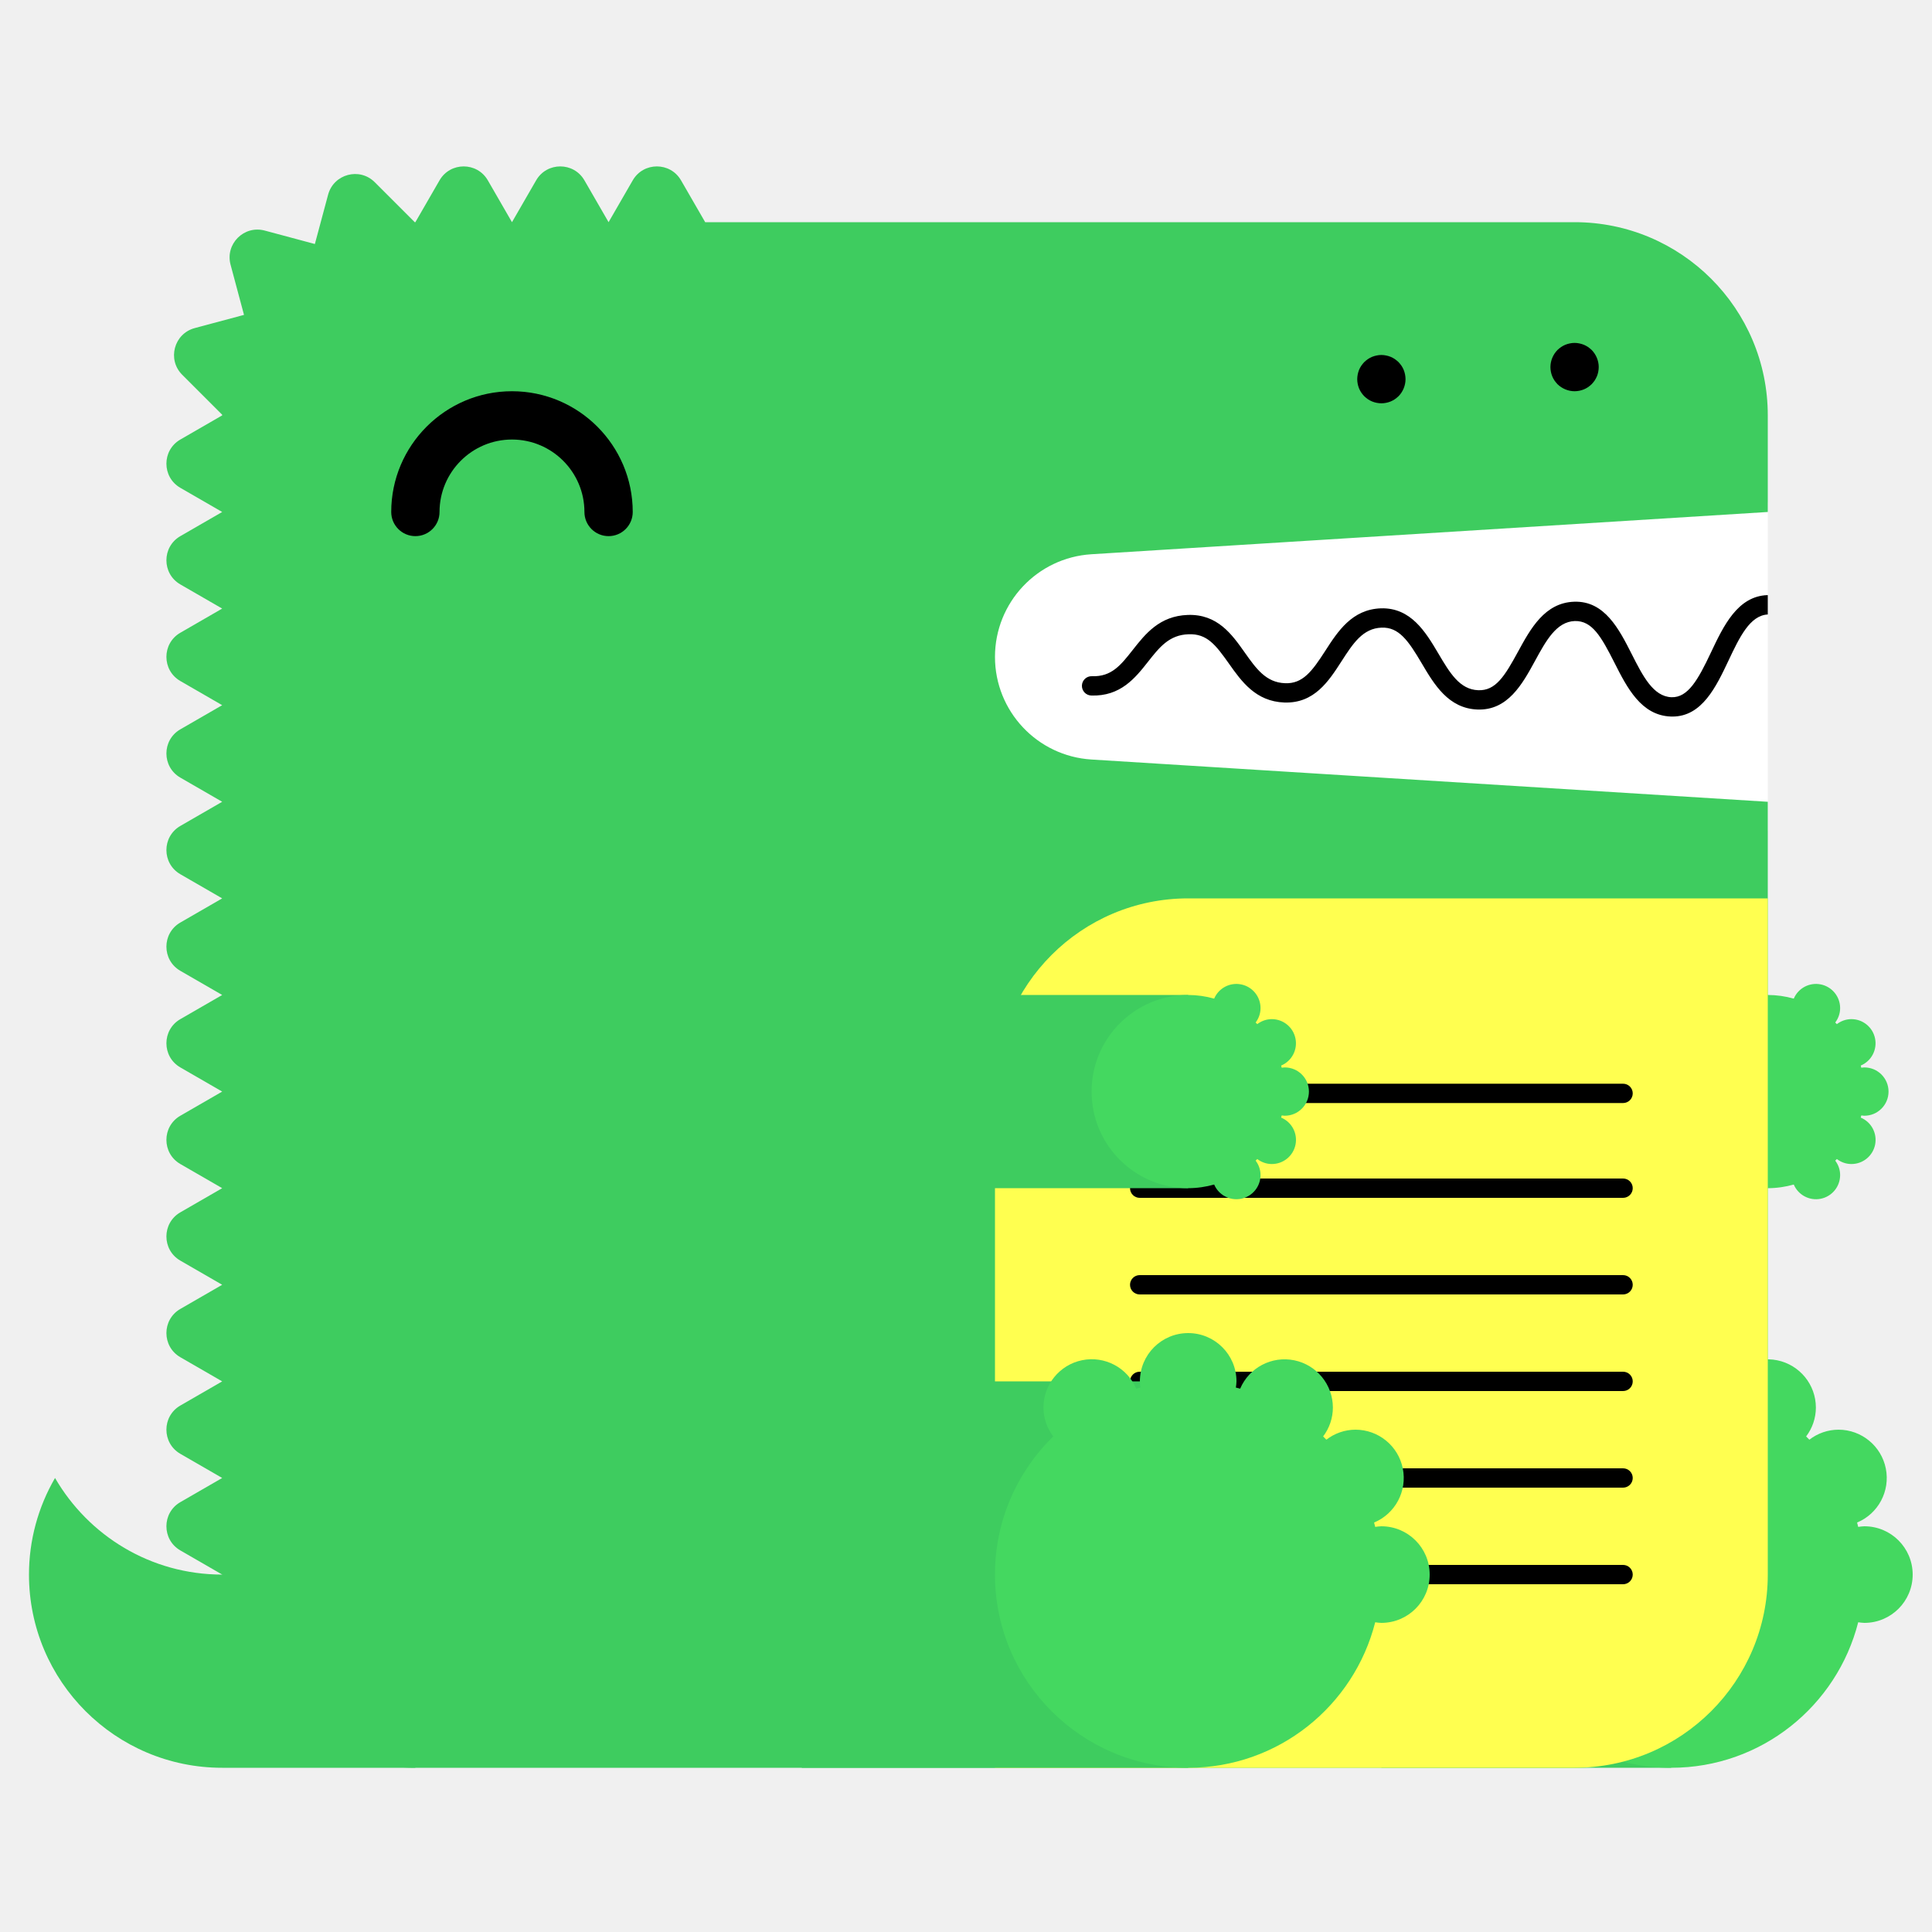
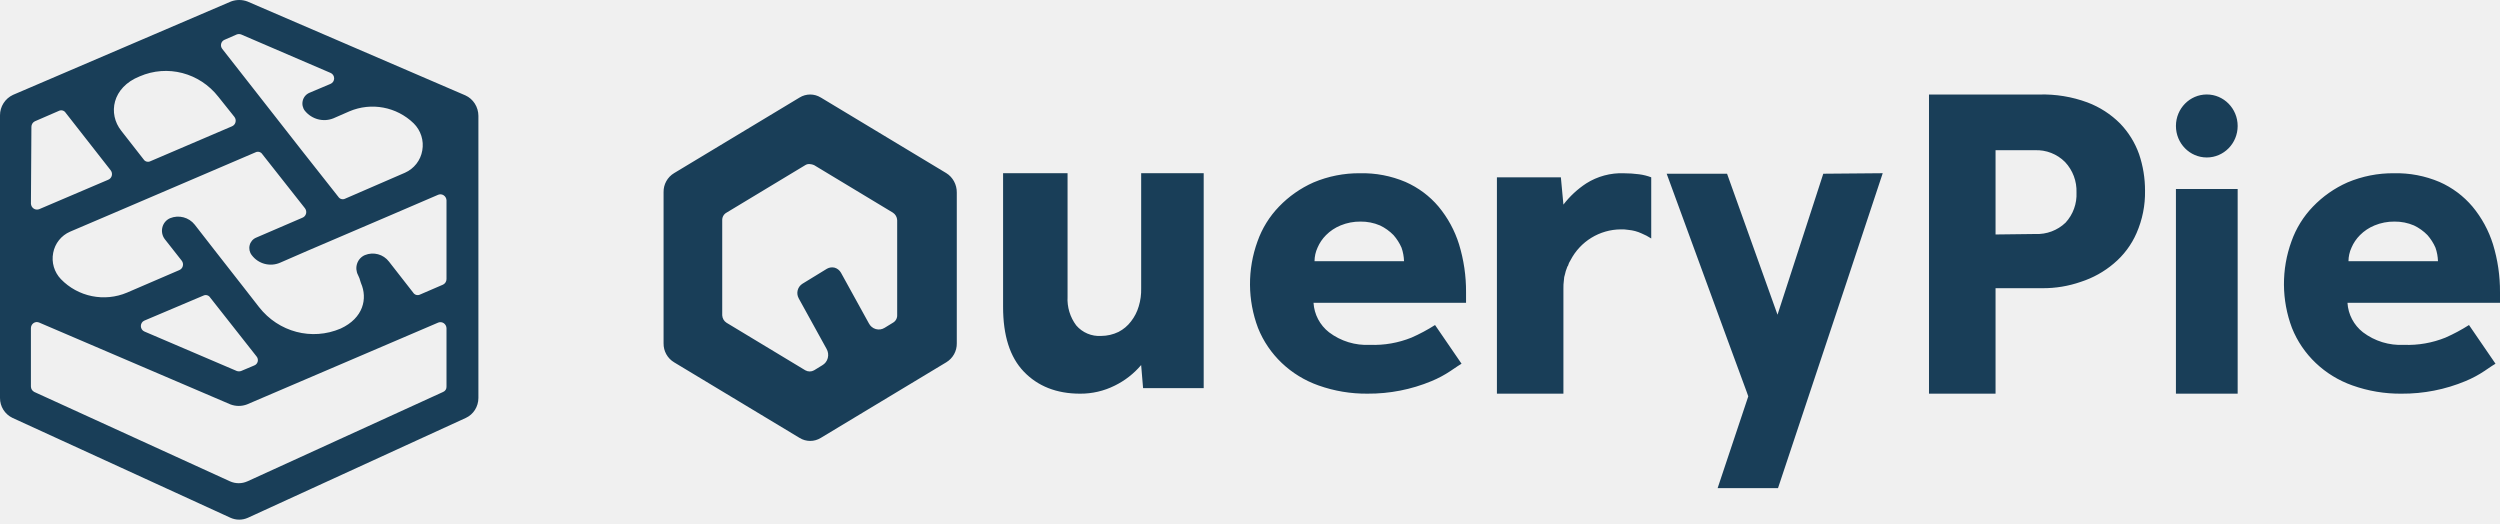
- <svg xmlns="http://www.w3.org/2000/svg" width="200" height="200" viewBox="0 0 200 200">
-   <g fill="none" fill-rule="evenodd">
-     <path fill="#FFF" d="M99 52h84v34H99z" />
-     <path d="M23 163c-7.398 0-13.843-4.027-17.303-10A19.886 19.886 0 0 0 3 163c0 11.046 8.954 20 20 20h20v-20H23z" fill="#3ECC5F" />
-     <path d="M112.98 57.376L183 53V43c0-11.046-8.954-20-20-20H73l-2.5-4.33c-1.112-1.925-3.889-1.925-5 0L63 23l-2.5-4.33c-1.111-1.925-3.889-1.925-5 0L53 23l-2.5-4.33c-1.111-1.925-3.889-1.925-5 0L43 23c-.022 0-.042.003-.065.003l-4.142-4.141c-1.57-1.571-4.252-.853-4.828 1.294l-1.369 5.104-5.192-1.392c-2.148-.575-4.111 1.389-3.535 3.536l1.39 5.193-5.102 1.367c-2.148.576-2.867 3.259-1.296 4.83l4.142 4.142c0 .021-.003.042-.003.064l-4.33 2.5c-1.925 1.111-1.925 3.889 0 5L23 53l-4.33 2.5c-1.925 1.111-1.925 3.889 0 5L23 63l-4.33 2.5c-1.925 1.111-1.925 3.889 0 5L23 73l-4.33 2.5c-1.925 1.111-1.925 3.889 0 5L23 83l-4.33 2.5c-1.925 1.111-1.925 3.889 0 5L23 93l-4.33 2.5c-1.925 1.111-1.925 3.889 0 5L23 103l-4.33 2.5c-1.925 1.111-1.925 3.889 0 5L23 113l-4.33 2.5c-1.925 1.111-1.925 3.889 0 5L23 123l-4.33 2.5c-1.925 1.111-1.925 3.889 0 5L23 133l-4.33 2.5c-1.925 1.111-1.925 3.889 0 5L23 143l-4.33 2.5c-1.925 1.111-1.925 3.889 0 5L23 153l-4.33 2.5c-1.925 1.111-1.925 3.889 0 5L23 163c0 11.046 8.954 20 20 20h120c11.046 0 20-8.954 20-20V83l-70.02-4.376A10.645 10.645 0 0 1 103 68c0-5.621 4.37-10.273 9.98-10.624" fill="#3ECC5F" />
-     <path fill="#3ECC5F" d="M143 183h30v-40h-30z" />
-     <path d="M193 158c-.219 0-.428.037-.639.064-.038-.15-.074-.301-.116-.451A5 5 0 0 0 190.32 148a4.96 4.96 0 0 0-3.016 1.036 26.531 26.531 0 0 0-.335-.336 4.955 4.955 0 0 0 1.011-2.987 5 5 0 0 0-9.599-1.959c-.148-.042-.297-.077-.445-.115.027-.211.064-.42.064-.639a5 5 0 0 0-5-5 5 5 0 0 0-5 5c0 .219.037.428.064.639-.148.038-.297.073-.445.115a4.998 4.998 0 0 0-9.599 1.959c0 1.125.384 2.151 1.011 2.987-3.717 3.632-6.031 8.693-6.031 14.3 0 11.046 8.954 20 20 20 9.339 0 17.16-6.41 19.361-15.064.211.027.42.064.639.064a5 5 0 0 0 5-5 5 5 0 0 0-5-5" fill="#44D860" />
-     <path fill="#3ECC5F" d="M153 123h30v-20h-30z" />
-     <path d="M193 115.5a2.5 2.5 0 1 0 0-5c-.109 0-.214.019-.319.032-.02-.075-.037-.15-.058-.225a2.501 2.501 0 0 0-.963-4.807c-.569 0-1.088.197-1.508.518a6.653 6.653 0 0 0-.168-.168c.314-.417.506-.931.506-1.494a2.5 2.5 0 0 0-4.8-.979A9.987 9.987 0 0 0 183 103c-5.522 0-10 4.478-10 10s4.478 10 10 10c.934 0 1.833-.138 2.69-.377a2.5 2.5 0 0 0 4.8-.979c0-.563-.192-1.077-.506-1.494.057-.055.113-.111.168-.168.42.321.939.518 1.508.518a2.5 2.5 0 0 0 .963-4.807c.021-.074.038-.15.058-.225.105.013.21.032.319.032" fill="#44D860" />
-     <path d="M63 55.5a2.5 2.5 0 0 1-2.5-2.5c0-4.136-3.364-7.5-7.5-7.5s-7.5 3.364-7.5 7.5a2.5 2.5 0 1 1-5 0c0-6.893 5.607-12.5 12.5-12.5S65.5 46.107 65.5 53a2.5 2.5 0 0 1-2.5 2.5" fill="#000" />
-     <path d="M103 183h60c11.046 0 20-8.954 20-20V93h-60c-11.046 0-20 8.954-20 20v70z" fill="#FFFF50" />
-     <path d="M168.02 124h-50.04a1 1 0 1 1 0-2h50.04a1 1 0 1 1 0 2m0 20h-50.04a1 1 0 1 1 0-2h50.04a1 1 0 1 1 0 2m0 20h-50.04a1 1 0 1 1 0-2h50.04a1 1 0 1 1 0 2m0-49.814h-50.04a1 1 0 1 1 0-2h50.04a1 1 0 1 1 0 2m0 19.814h-50.04a1 1 0 1 1 0-2h50.04a1 1 0 1 1 0 2m0 20h-50.04a1 1 0 1 1 0-2h50.04a1 1 0 1 1 0 2M183 61.611c-.012 0-.022-.006-.034-.005-3.09.105-4.552 3.196-5.842 5.923-1.346 2.85-2.387 4.703-4.093 4.647-1.889-.068-2.969-2.202-4.113-4.46-1.314-2.594-2.814-5.536-5.963-5.426-3.046.104-4.513 2.794-5.807 5.167-1.377 2.528-2.314 4.065-4.121 3.994-1.927-.07-2.951-1.805-4.136-3.813-1.321-2.236-2.848-4.75-5.936-4.664-2.994.103-4.465 2.385-5.763 4.4-1.373 2.13-2.335 3.428-4.165 3.351-1.973-.07-2.992-1.51-4.171-3.177-1.324-1.873-2.816-3.993-5.895-3.89-2.928.1-4.399 1.97-5.696 3.618-1.232 1.564-2.194 2.802-4.229 2.724a1 1 0 0 0-.072 2c3.017.101 4.545-1.8 5.872-3.487 1.177-1.496 2.193-2.787 4.193-2.855 1.926-.082 2.829 1.115 4.195 3.045 1.297 1.834 2.769 3.914 5.731 4.021 3.103.104 4.596-2.215 5.918-4.267 1.182-1.834 2.202-3.417 4.15-3.484 1.793-.067 2.769 1.35 4.145 3.681 1.297 2.197 2.766 4.686 5.787 4.796 3.125.108 4.634-2.62 5.949-5.035 1.139-2.088 2.214-4.06 4.119-4.126 1.793-.042 2.728 1.595 4.111 4.33 1.292 2.553 2.757 5.445 5.825 5.556l.169.003c3.064 0 4.518-3.075 5.805-5.794 1.139-2.41 2.217-4.68 4.067-4.773v-2z" fill="#000" />
-     <path fill="#3ECC5F" d="M83 183h40v-40H83z" />
-     <path d="M143 158c-.219 0-.428.037-.639.064-.038-.15-.074-.301-.116-.451A5 5 0 0 0 140.32 148a4.96 4.96 0 0 0-3.016 1.036 26.531 26.531 0 0 0-.335-.336 4.955 4.955 0 0 0 1.011-2.987 5 5 0 0 0-9.599-1.959c-.148-.042-.297-.077-.445-.115.027-.211.064-.42.064-.639a5 5 0 0 0-5-5 5 5 0 0 0-5 5c0 .219.037.428.064.639-.148.038-.297.073-.445.115a4.998 4.998 0 0 0-9.599 1.959c0 1.125.384 2.151 1.011 2.987-3.717 3.632-6.031 8.693-6.031 14.3 0 11.046 8.954 20 20 20 9.339 0 17.16-6.41 19.361-15.064.211.027.42.064.639.064a5 5 0 0 0 5-5 5 5 0 0 0-5-5" fill="#44D860" />
-     <path fill="#3ECC5F" d="M83 123h40v-20H83z" />
-     <path d="M133 115.5a2.5 2.5 0 1 0 0-5c-.109 0-.214.019-.319.032-.02-.075-.037-.15-.058-.225a2.501 2.501 0 0 0-.963-4.807c-.569 0-1.088.197-1.508.518a6.653 6.653 0 0 0-.168-.168c.314-.417.506-.931.506-1.494a2.5 2.5 0 0 0-4.8-.979A9.987 9.987 0 0 0 123 103c-5.522 0-10 4.478-10 10s4.478 10 10 10c.934 0 1.833-.138 2.69-.377a2.5 2.5 0 0 0 4.8-.979c0-.563-.192-1.077-.506-1.494.057-.055.113-.111.168-.168.42.321.939.518 1.508.518a2.5 2.5 0 0 0 .963-4.807c.021-.074.038-.15.058-.225.105.013.21.032.319.032" fill="#44D860" />
-     <path d="M143 41.75c-.16 0-.33-.02-.49-.05a2.52 2.52 0 0 1-.47-.14c-.15-.06-.29-.14-.431-.23-.13-.09-.259-.2-.38-.31-.109-.12-.219-.24-.309-.38s-.17-.28-.231-.43a2.619 2.619 0 0 1-.189-.96c0-.16.02-.33.05-.49.03-.16.08-.31.139-.47.061-.15.141-.29.231-.43.09-.13.2-.26.309-.38.121-.11.25-.22.38-.31.141-.09.281-.17.431-.23.149-.06.31-.11.47-.14.32-.07.65-.07.98 0 .159.03.32.08.47.14.149.06.29.14.43.23.13.09.259.2.38.31.11.12.22.25.31.38.09.14.17.28.23.43.06.16.11.31.14.47.029.16.05.33.05.49 0 .66-.271 1.31-.73 1.77-.121.11-.25.22-.38.31-.14.09-.281.17-.43.23a2.565 2.565 0 0 1-.96.19m20-1.25c-.66 0-1.3-.27-1.771-.73a3.802 3.802 0 0 1-.309-.38c-.09-.14-.17-.28-.231-.43a2.619 2.619 0 0 1-.189-.96c0-.66.27-1.3.729-1.77.121-.11.25-.22.38-.31.141-.09.281-.17.431-.23.149-.06.31-.11.47-.14.32-.07.66-.07.98 0 .159.03.32.08.47.14.149.06.29.14.43.23.13.09.259.2.38.31.459.47.73 1.11.73 1.77 0 .16-.021.33-.05.49-.03.16-.08.32-.14.47-.07.15-.14.29-.23.43-.09.13-.2.26-.31.38-.121.11-.25.22-.38.31-.14.09-.281.17-.43.23a2.565 2.565 0 0 1-.96.19" fill="#000" />
-   </g>
+ <svg xmlns="http://www.w3.org/2000/svg" width="172" height="36" fill="none" viewBox="0 0 172 36">
+   <path fill="#193E58" fill-rule="evenodd" d="M.898 6.526L15.892.102a1.612 1.612 0 0 1 1.13 0l14.994 6.459c.543.244.894.797.898 1.408v19.41c0 .594-.34 1.132-.865 1.374l-14.994 6.87a1.456 1.456 0 0 1-1.197 0L.864 28.753A1.508 1.508 0 0 1 0 27.379V7.935a1.548 1.548 0 0 1 .898-1.409zm23.92 12.9c-.008-.017-.017-.034-.017-.052a2.041 2.041 0 0 0-.166-.446 1.005 1.005 0 0 1-.065-.795.963.963 0 0 1 .53-.58 1.41 1.41 0 0 1 1.663.447l1.662 2.13c.1.16.3.218.466.138l1.596-.688a.424.424 0 0 0 .232-.377v-5.428a.436.436 0 0 0-.19-.336.407.407 0 0 0-.375-.042l-3.358 1.443-5.618 2.404-1.895.825a1.629 1.629 0 0 1-1.962-.515.79.79 0 0 1-.145-.68.762.762 0 0 1 .444-.523l3.192-1.374a.411.411 0 0 0 .245-.282.426.426 0 0 0-.079-.37l-2.925-3.71a.362.362 0 0 0-.466-.138l-4.09 1.752-5.618 2.405-3.058 1.305a1.985 1.985 0 0 0-1.162 1.457 2.043 2.043 0 0 0 .53 1.807 4.104 4.104 0 0 0 4.555.927l3.59-1.546a.411.411 0 0 0 .245-.282.426.426 0 0 0-.079-.37l-1.163-1.478a.959.959 0 0 1-.165-.815.925.925 0 0 1 .53-.627 1.459 1.459 0 0 1 1.696.446l1.363 1.752 1.962 2.508 1.097 1.408c1.348 1.726 3.636 2.328 5.619 1.478 1.562-.722 1.861-2.062 1.396-3.127 0-.017-.009-.034-.017-.051zm-8.228 6.098l.897-.378a.383.383 0 0 0 .242-.264.398.398 0 0 0-.075-.355l-3.192-4.053a.362.362 0 0 0-.465-.138L9.94 22.054c-.151.06-.25.21-.25.378 0 .167.099.317.25.378l6.35 2.714a.448.448 0 0 0 .299 0zm-.3-23.154l-.864.378a.396.396 0 0 0-.214.275.408.408 0 0 0 .081.343l2.394 3.057 3.092 3.95 2.493 3.161c.1.16.3.218.466.138l4.122-1.787a2.049 2.049 0 0 0 1.193-1.532 2.103 2.103 0 0 0-.594-1.869 4.064 4.064 0 0 0-4.422-.824l-1.097.48c-.694.278-1.48.072-1.962-.514a.817.817 0 0 1-.15-.696.79.79 0 0 1 .45-.541l1.462-.618c.151-.061.25-.211.25-.378 0-.168-.099-.318-.25-.378L16.59 2.37a.448.448 0 0 0-.3 0zm-1.263 4.294C13.725 5 11.517 4.427 9.608 5.255 7.713 6.011 7.414 7.832 8.345 9l1.53 1.958c.1.16.298.218.464.137l5.62-2.404a.411.411 0 0 0 .244-.283.426.426 0 0 0-.079-.37l-1.097-1.374zM2.394 8.347a.424.424 0 0 0-.233.378l-.033 5.29c.008.137.079.262.19.336.112.075.25.09.375.042l4.754-2.027a.411.411 0 0 0 .245-.282.426.426 0 0 0-.079-.37l-3.092-3.95a.362.362 0 0 0-.465-.138l-1.662.721zm14.628 24.769l13.465-6.15a.372.372 0 0 0 .232-.378V22.57a.436.436 0 0 0-.19-.336.407.407 0 0 0-.375-.042L16.99 27.825a1.611 1.611 0 0 1-1.13 0L2.692 22.191a.394.394 0 0 0-.38.034.422.422 0 0 0-.185.344v4.02a.424.424 0 0 0 .232.377l13.465 6.15c.382.171.815.171 1.197 0zM56.468 6.707l8.632 5.201c.456.279.734.792.727 1.343V23.62a1.49 1.49 0 0 1-.727 1.308l-8.632 5.201a1.383 1.383 0 0 1-1.455 0l-8.631-5.2a1.49 1.49 0 0 1-.728-1.31V13.218a1.49 1.49 0 0 1 .728-1.309l8.631-5.2a1.383 1.383 0 0 1 1.455 0zm-1.52 13.812a.754.754 0 0 1 .264-1l1.686-1.032a.72.72 0 0 1 .53-.07c.18.054.334.177.43.345l1.917 3.479c.1.197.275.342.482.4a.75.75 0 0 0 .61-.09l.562-.345a.572.572 0 0 0 .297-.516v-6.544a.645.645 0 0 0-.297-.517l-5.424-3.272a.934.934 0 0 0-.297-.069.477.477 0 0 0-.298.069l-5.423 3.272a.572.572 0 0 0-.298.517v6.544c.01.213.122.407.298.516l5.423 3.273a.61.61 0 0 0 .595 0l.563-.345a.804.804 0 0 0 .384-.501.838.838 0 0 0-.087-.636l-1.918-3.478zm18.5-8.602h-4.436v9.19c0 1.97.464 3.456 1.424 4.458.96 1.002 2.25 1.52 3.872 1.52a5.251 5.251 0 0 0 2.383-.553 5.603 5.603 0 0 0 1.82-1.417l.133 1.59h4.17V11.917h-4.302v7.912a3.89 3.89 0 0 1-.166 1.244c-.11.379-.29.73-.53 1.037a2.524 2.524 0 0 1-.86.725c-.373.18-.78.275-1.191.277a2.084 2.084 0 0 1-1.722-.726 3.014 3.014 0 0 1-.595-1.97v-8.499zm27.106 13.106c-.146.085-.342.218-.61.399l-.147.1c-.41.274-.848.508-1.307.698-1.39.58-2.89.874-4.404.864a9.787 9.787 0 0 1-3.372-.565c-1.914-.676-3.432-2.12-4.163-3.957a8.572 8.572 0 0 1-.035-5.954 6.612 6.612 0 0 1 1.48-2.394 7.52 7.52 0 0 1 2.374-1.663 8.038 8.038 0 0 1 3.2-.632 7.588 7.588 0 0 1 3.13.599c.882.39 1.66.97 2.272 1.696a7.614 7.614 0 0 1 1.41 2.594c.326 1.069.489 2.178.482 3.293v.731H90.37a2.787 2.787 0 0 0 1.066 2.029 4.3 4.3 0 0 0 2.822.865 6.936 6.936 0 0 0 2.856-.5 12.1 12.1 0 0 0 1.617-.864l1.823 2.66zm-3.956-7.05a3.145 3.145 0 0 0-.172-.932 3.353 3.353 0 0 0-.551-.865 3.26 3.26 0 0 0-.929-.665 3.313 3.313 0 0 0-1.342-.266 3.484 3.484 0 0 0-1.376.266c-.376.155-.715.38-.998.665a2.76 2.76 0 0 0-.585.865c-.134.293-.204.61-.206.931h6.159zM140.3 6.503h-7.585v20.581h4.579v-7.256h3.211a7.843 7.843 0 0 0 2.665-.44 6.642 6.642 0 0 0 2.255-1.255 5.687 5.687 0 0 0 1.572-2.102c.402-.92.6-1.914.581-2.916a7.76 7.76 0 0 0-.41-2.51 5.876 5.876 0 0 0-1.298-2.101 6.32 6.32 0 0 0-2.255-1.458 8.814 8.814 0 0 0-3.315-.543zm1.811 8.816a2.821 2.821 0 0 1-2.084.78l-2.733.033v-5.797h2.699a2.765 2.765 0 0 1 2.084.813 2.91 2.91 0 0 1 .786 2.103 2.863 2.863 0 0 1-.752 2.068zM153.951 13v14.085h-4.247V13.001h4.247zm17.129 12.422l.002-.001c.266-.181.462-.314.608-.398l-1.823-2.661a12.11 12.11 0 0 1-1.618.865 6.932 6.932 0 0 1-2.855.499 4.302 4.302 0 0 1-2.822-.865 2.784 2.784 0 0 1-1.066-2.029H172V20.1a11.077 11.077 0 0 0-.482-3.292 7.61 7.61 0 0 0-1.411-2.594 6.292 6.292 0 0 0-2.27-1.696 7.59 7.59 0 0 0-3.131-.599 8.036 8.036 0 0 0-3.2.632 7.514 7.514 0 0 0-2.374 1.663 6.615 6.615 0 0 0-1.48 2.394 8.569 8.569 0 0 0 .035 5.954c.731 1.838 2.249 3.28 4.163 3.957a9.788 9.788 0 0 0 3.372.566c1.514.01 3.014-.285 4.404-.865.459-.19.897-.424 1.307-.698l.147-.1zm-3.519-8.381c.104.3.162.614.172.931h-6.158c.002-.32.072-.638.206-.931.137-.321.335-.615.585-.865.283-.284.622-.51.998-.665.434-.18.903-.271 1.376-.266.462-.005.919.085 1.342.266.348.167.663.392.929.665.227.26.413.551.55.865zm-42.119-5.089l-3.149 9.7-3.472-9.7h-4.154l4.219 11.515 1.298 3.524.097.279-2.109 6.315h4.154l4.706-14.13 2.499-7.538-4.089.035zm-13.723-.031c.35 0 .7.024 1.048.069a3.7 3.7 0 0 1 .838.209v4.208a3.989 3.989 0 0 0-.664-.348 2.699 2.699 0 0 0-.908-.243 2.654 2.654 0 0 0-.524-.035 3.923 3.923 0 0 0-3.457 2.122 1.287 1.287 0 0 0-.175.382.264.264 0 0 0-.07.14 2.236 2.236 0 0 0-.139.452 1.22 1.22 0 0 0-.07.382 3.746 3.746 0 0 0-.035.626v7.2h-4.575V12.199h4.4l.175 1.878a6.38 6.38 0 0 1 1.572-1.46 4.528 4.528 0 0 1 2.584-.697zm40.108-1.087c1.173 0 2.124-.97 2.124-2.167 0-1.196-.951-2.167-2.124-2.167s-2.123.97-2.123 2.167c0 1.197.95 2.167 2.123 2.167z" clip-rule="evenodd" />
</svg>
